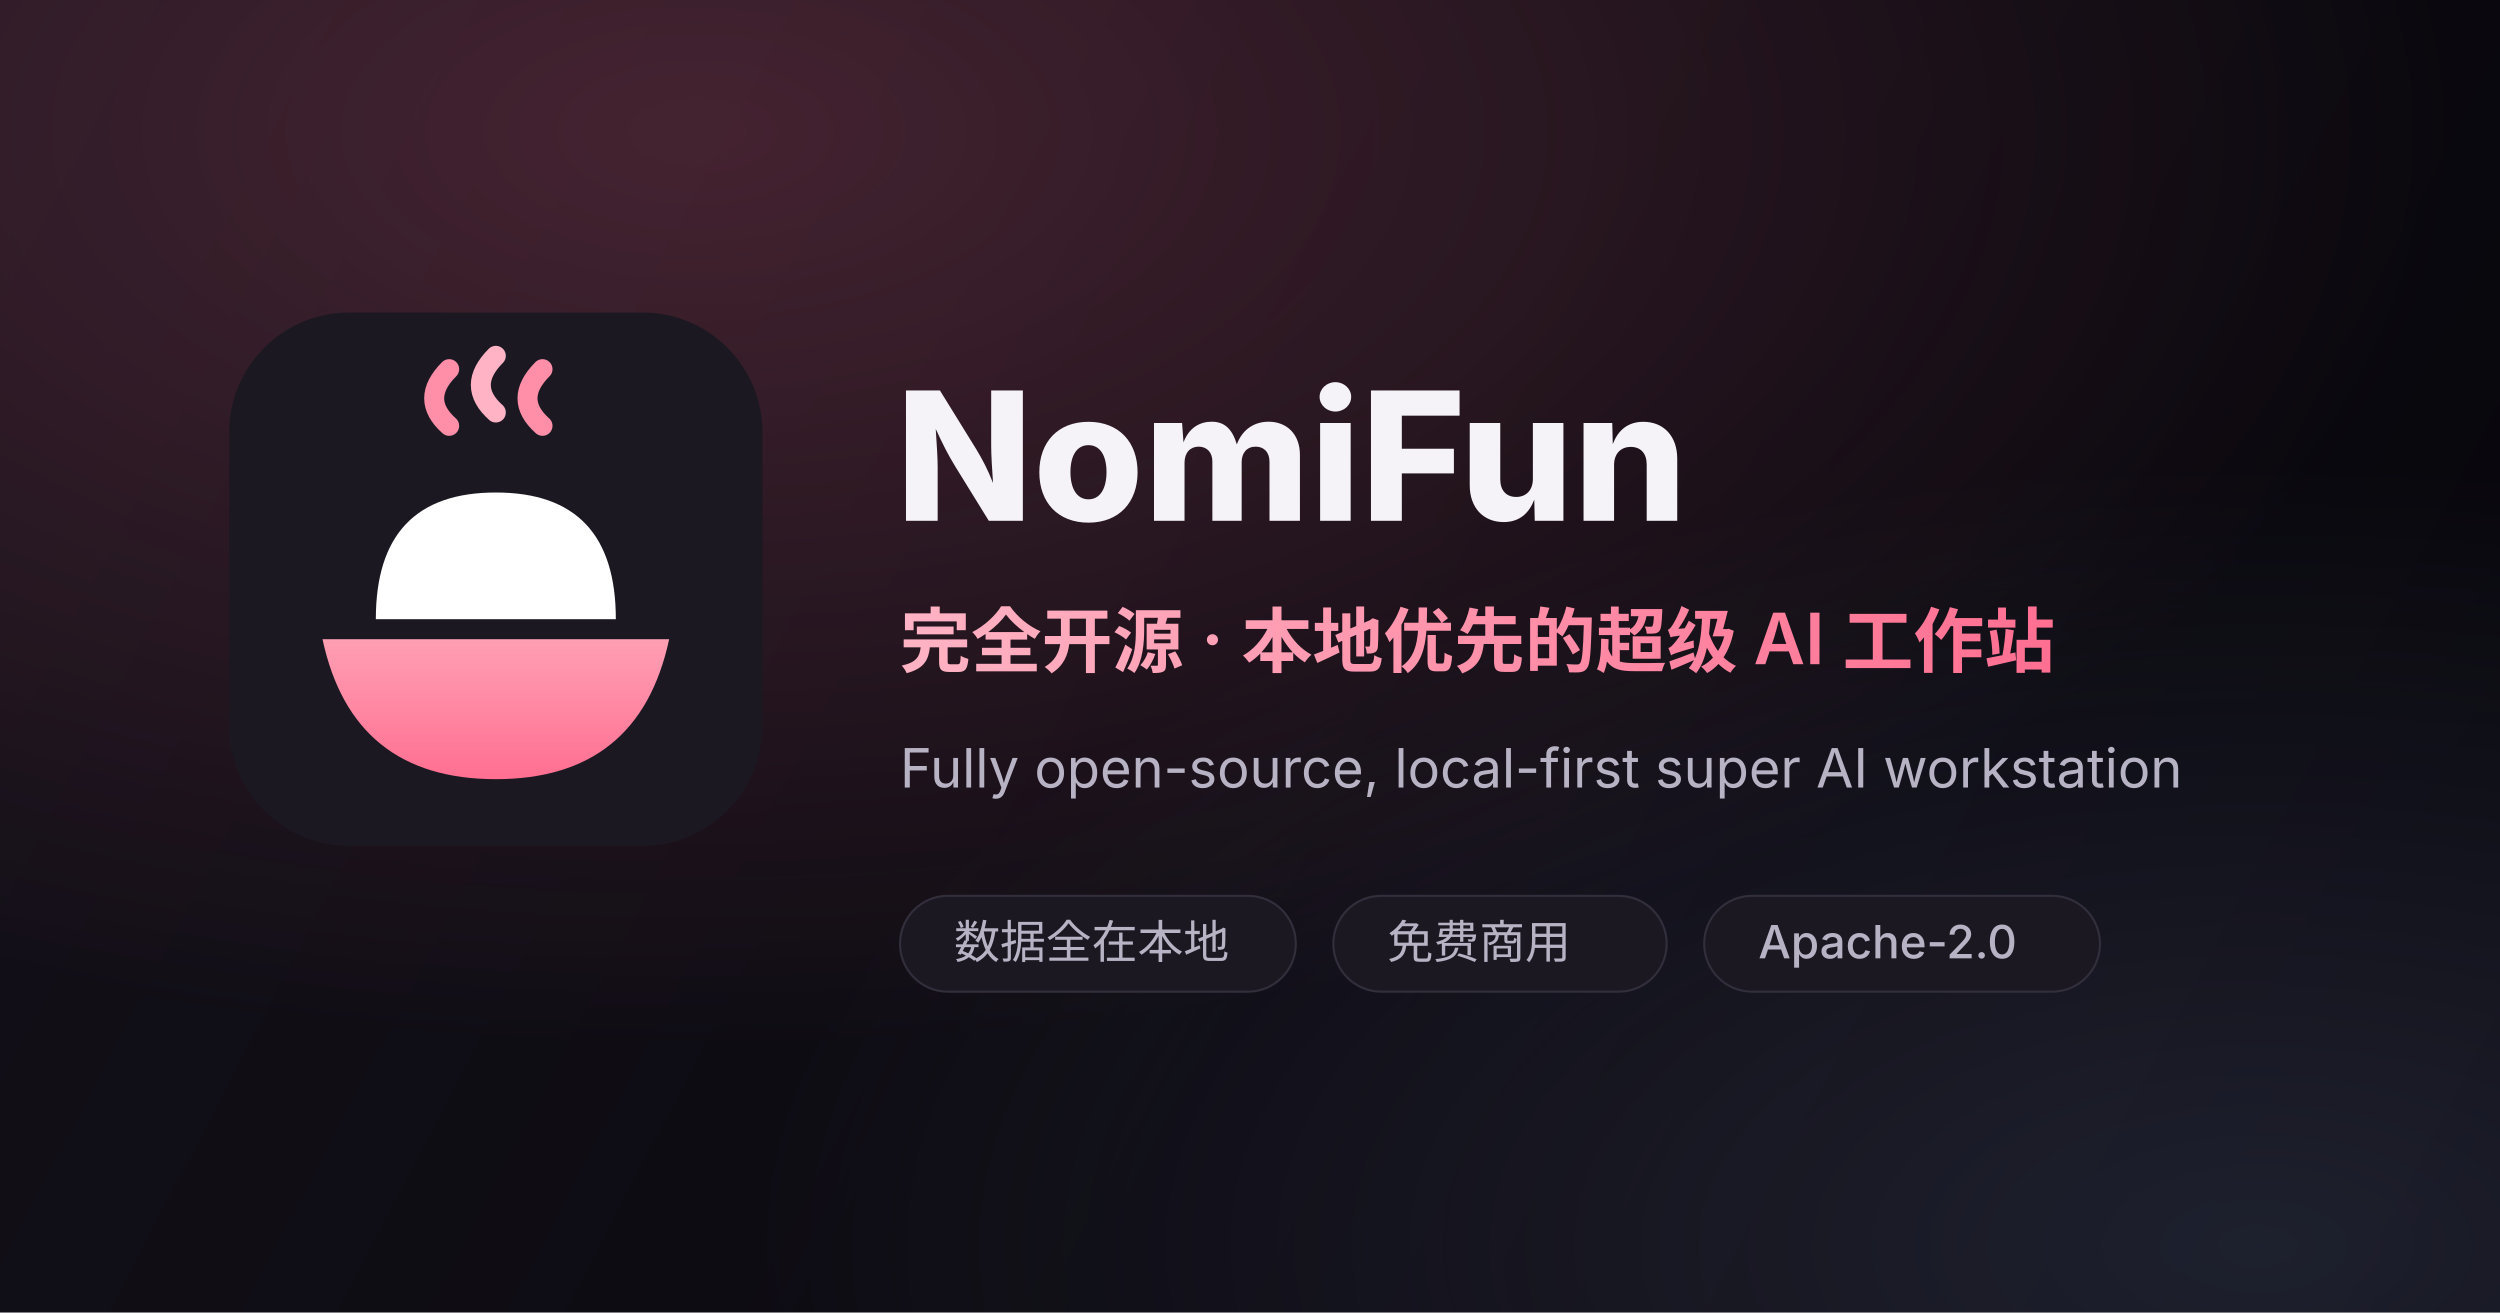
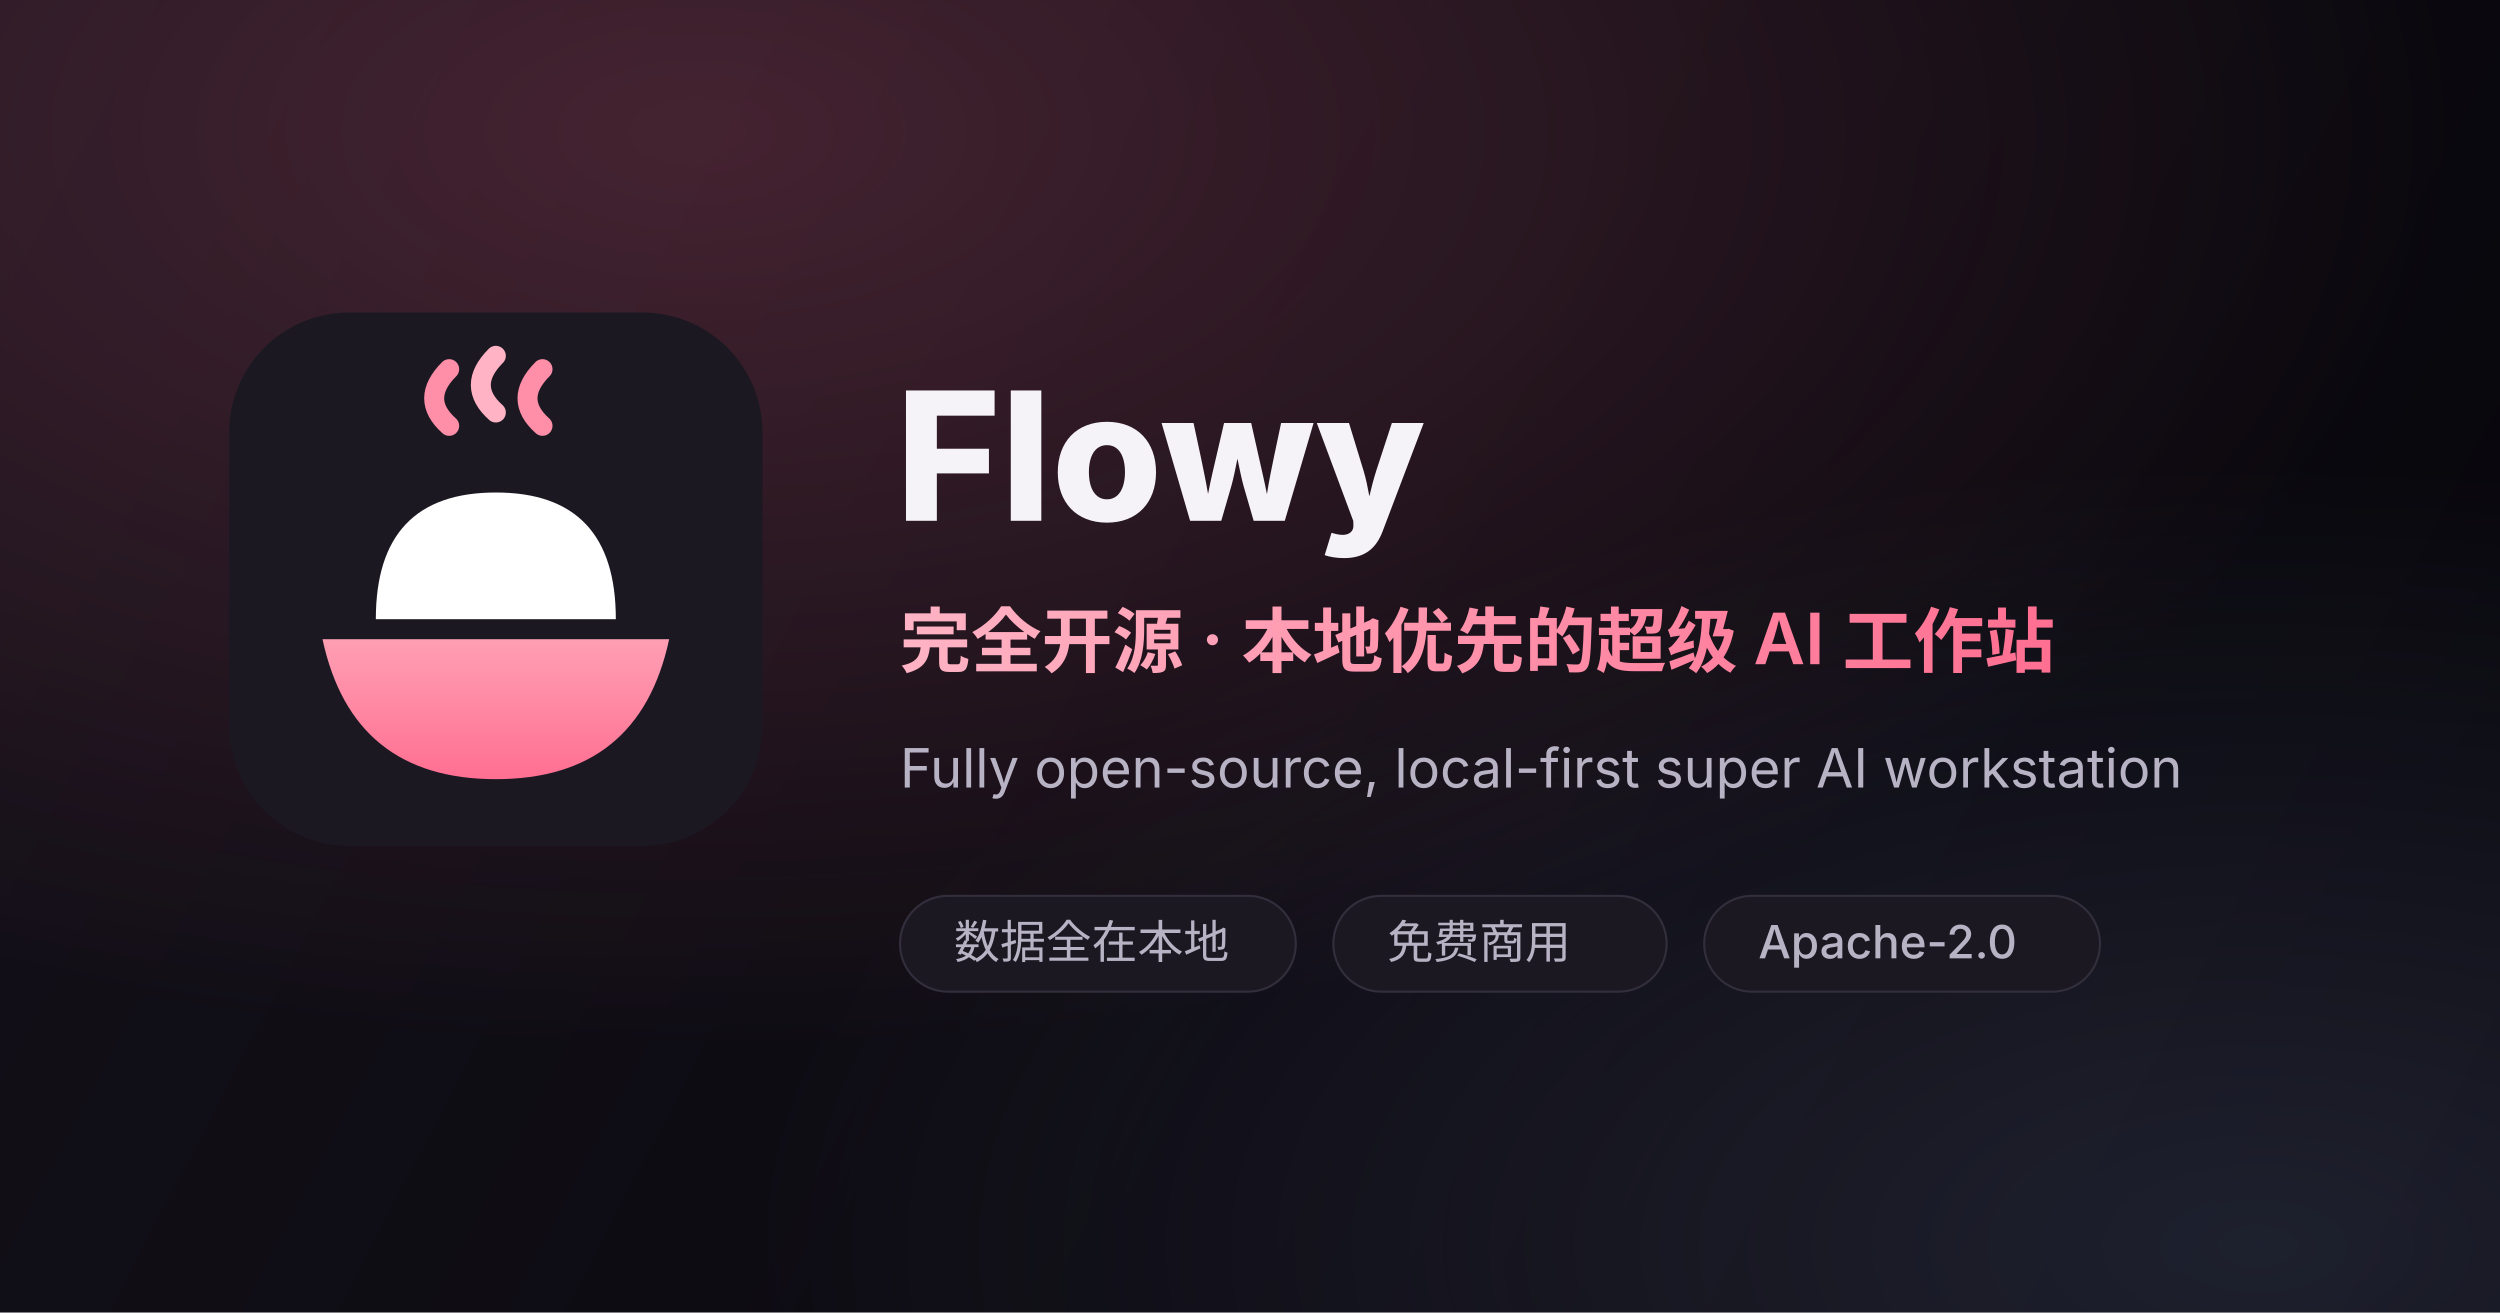
- <svg xmlns="http://www.w3.org/2000/svg" viewBox="0 0 1200 630" width="1200" height="630" fill="none" role="img" aria-label="NomiFun">
+ <svg xmlns="http://www.w3.org/2000/svg" viewBox="0 0 1200 630" width="1200" height="630" fill="none" role="img" aria-label="Flowy">
  <defs>
    <linearGradient id="bg" x1="0" y1="0" x2="1200" y2="630" gradientUnits="userSpaceOnUse">
      <stop offset="0" stop-color="#131019" />
      <stop offset="1" stop-color="#07060B" />
    </linearGradient>
    <radialGradient id="glow" cx="0.28" cy="0.1" r="0.7">
      <stop offset="0" stop-color="#FF6F91" stop-opacity="0.22" />
      <stop offset="1" stop-color="#FF6F91" stop-opacity="0" />
    </radialGradient>
    <radialGradient id="glow2" cx="0.9" cy="0.95" r="0.6">
      <stop offset="0" stop-color="#7583B2" stop-opacity="0.20" />
      <stop offset="1" stop-color="#7583B2" stop-opacity="0" />
    </radialGradient>
    <linearGradient id="bowl" x1="0" y1="0" x2="0" y2="1">
      <stop offset="0" stop-color="#FF9FB4" />
      <stop offset="1" stop-color="#FF6F91" />
    </linearGradient>
    <linearGradient id="pinktext" x1="0" y1="0" x2="1" y2="0">
      <stop offset="0" stop-color="#FFB3C4" />
      <stop offset="1" stop-color="#FF6F91" />
    </linearGradient>
  </defs>
  <rect width="1200" height="630" fill="url(#bg)" />
  <rect width="1200" height="630" fill="url(#glow)" />
  <rect width="1200" height="630" fill="url(#glow2)" />
  <g transform="translate(110,150) scale(3.2)">
    <rect width="80" height="80" rx="18" fill="#1B1822" />
    <path d="M33 17 q-4.5 -4 0 -8.5" stroke="#FF8FA8" stroke-width="3" fill="none" stroke-linecap="round" />
    <path d="M40 15 q-4.5 -4 0 -8.5" stroke="#FFB3C4" stroke-width="3" fill="none" stroke-linecap="round" />
    <path d="M47 17 q-4.5 -4 0 -8.5" stroke="#FF8FA8" stroke-width="3" fill="none" stroke-linecap="round" />
    <path d="M22 46 Q22 27 40 27 Q58 27 58 46 Z" fill="#FFFFFF" />
    <path d="M14 49 H66 Q61.5 70 40 70 Q18.5 70 14 49 Z" fill="url(#bowl)" />
  </g>
-   <text x="430" y="250" font-family="Inter, 'PingFang SC', sans-serif" font-size="86" font-weight="800" fill="#F5F3F7">NomiFun</text>
+   <text x="430" y="250" font-family="Inter, 'PingFang SC', sans-serif" font-size="86" font-weight="800" fill="#F5F3F7">Flowy</text>
  <text x="432" y="320" font-family="Inter, 'PingFang SC', sans-serif" font-size="34" font-weight="600" fill="url(#pinktext)">完全开源 · 本地优先的超级 AI 工作站</text>
  <text x="432" y="378" font-family="Inter, 'PingFang SC', sans-serif" font-size="26" font-weight="400" fill="#B8B3C4">Fully open-source, local-first super AI workstation</text>
  <g font-family="Inter, 'PingFang SC', sans-serif" font-size="22" font-weight="500" fill="#B8B3C4">
    <rect x="432" y="430" width="190" height="46" rx="23" fill="#1B1822" stroke="#322E3C" />
    <text x="458" y="460">数据全在本地</text>
    <rect x="640" y="430" width="160" height="46" rx="23" fill="#1B1822" stroke="#322E3C" />
    <text x="666" y="460">免费商用</text>
    <rect x="818" y="430" width="190" height="46" rx="23" fill="#1B1822" stroke="#322E3C" />
    <text x="844" y="460">Apache-2.0</text>
  </g>
</svg>
